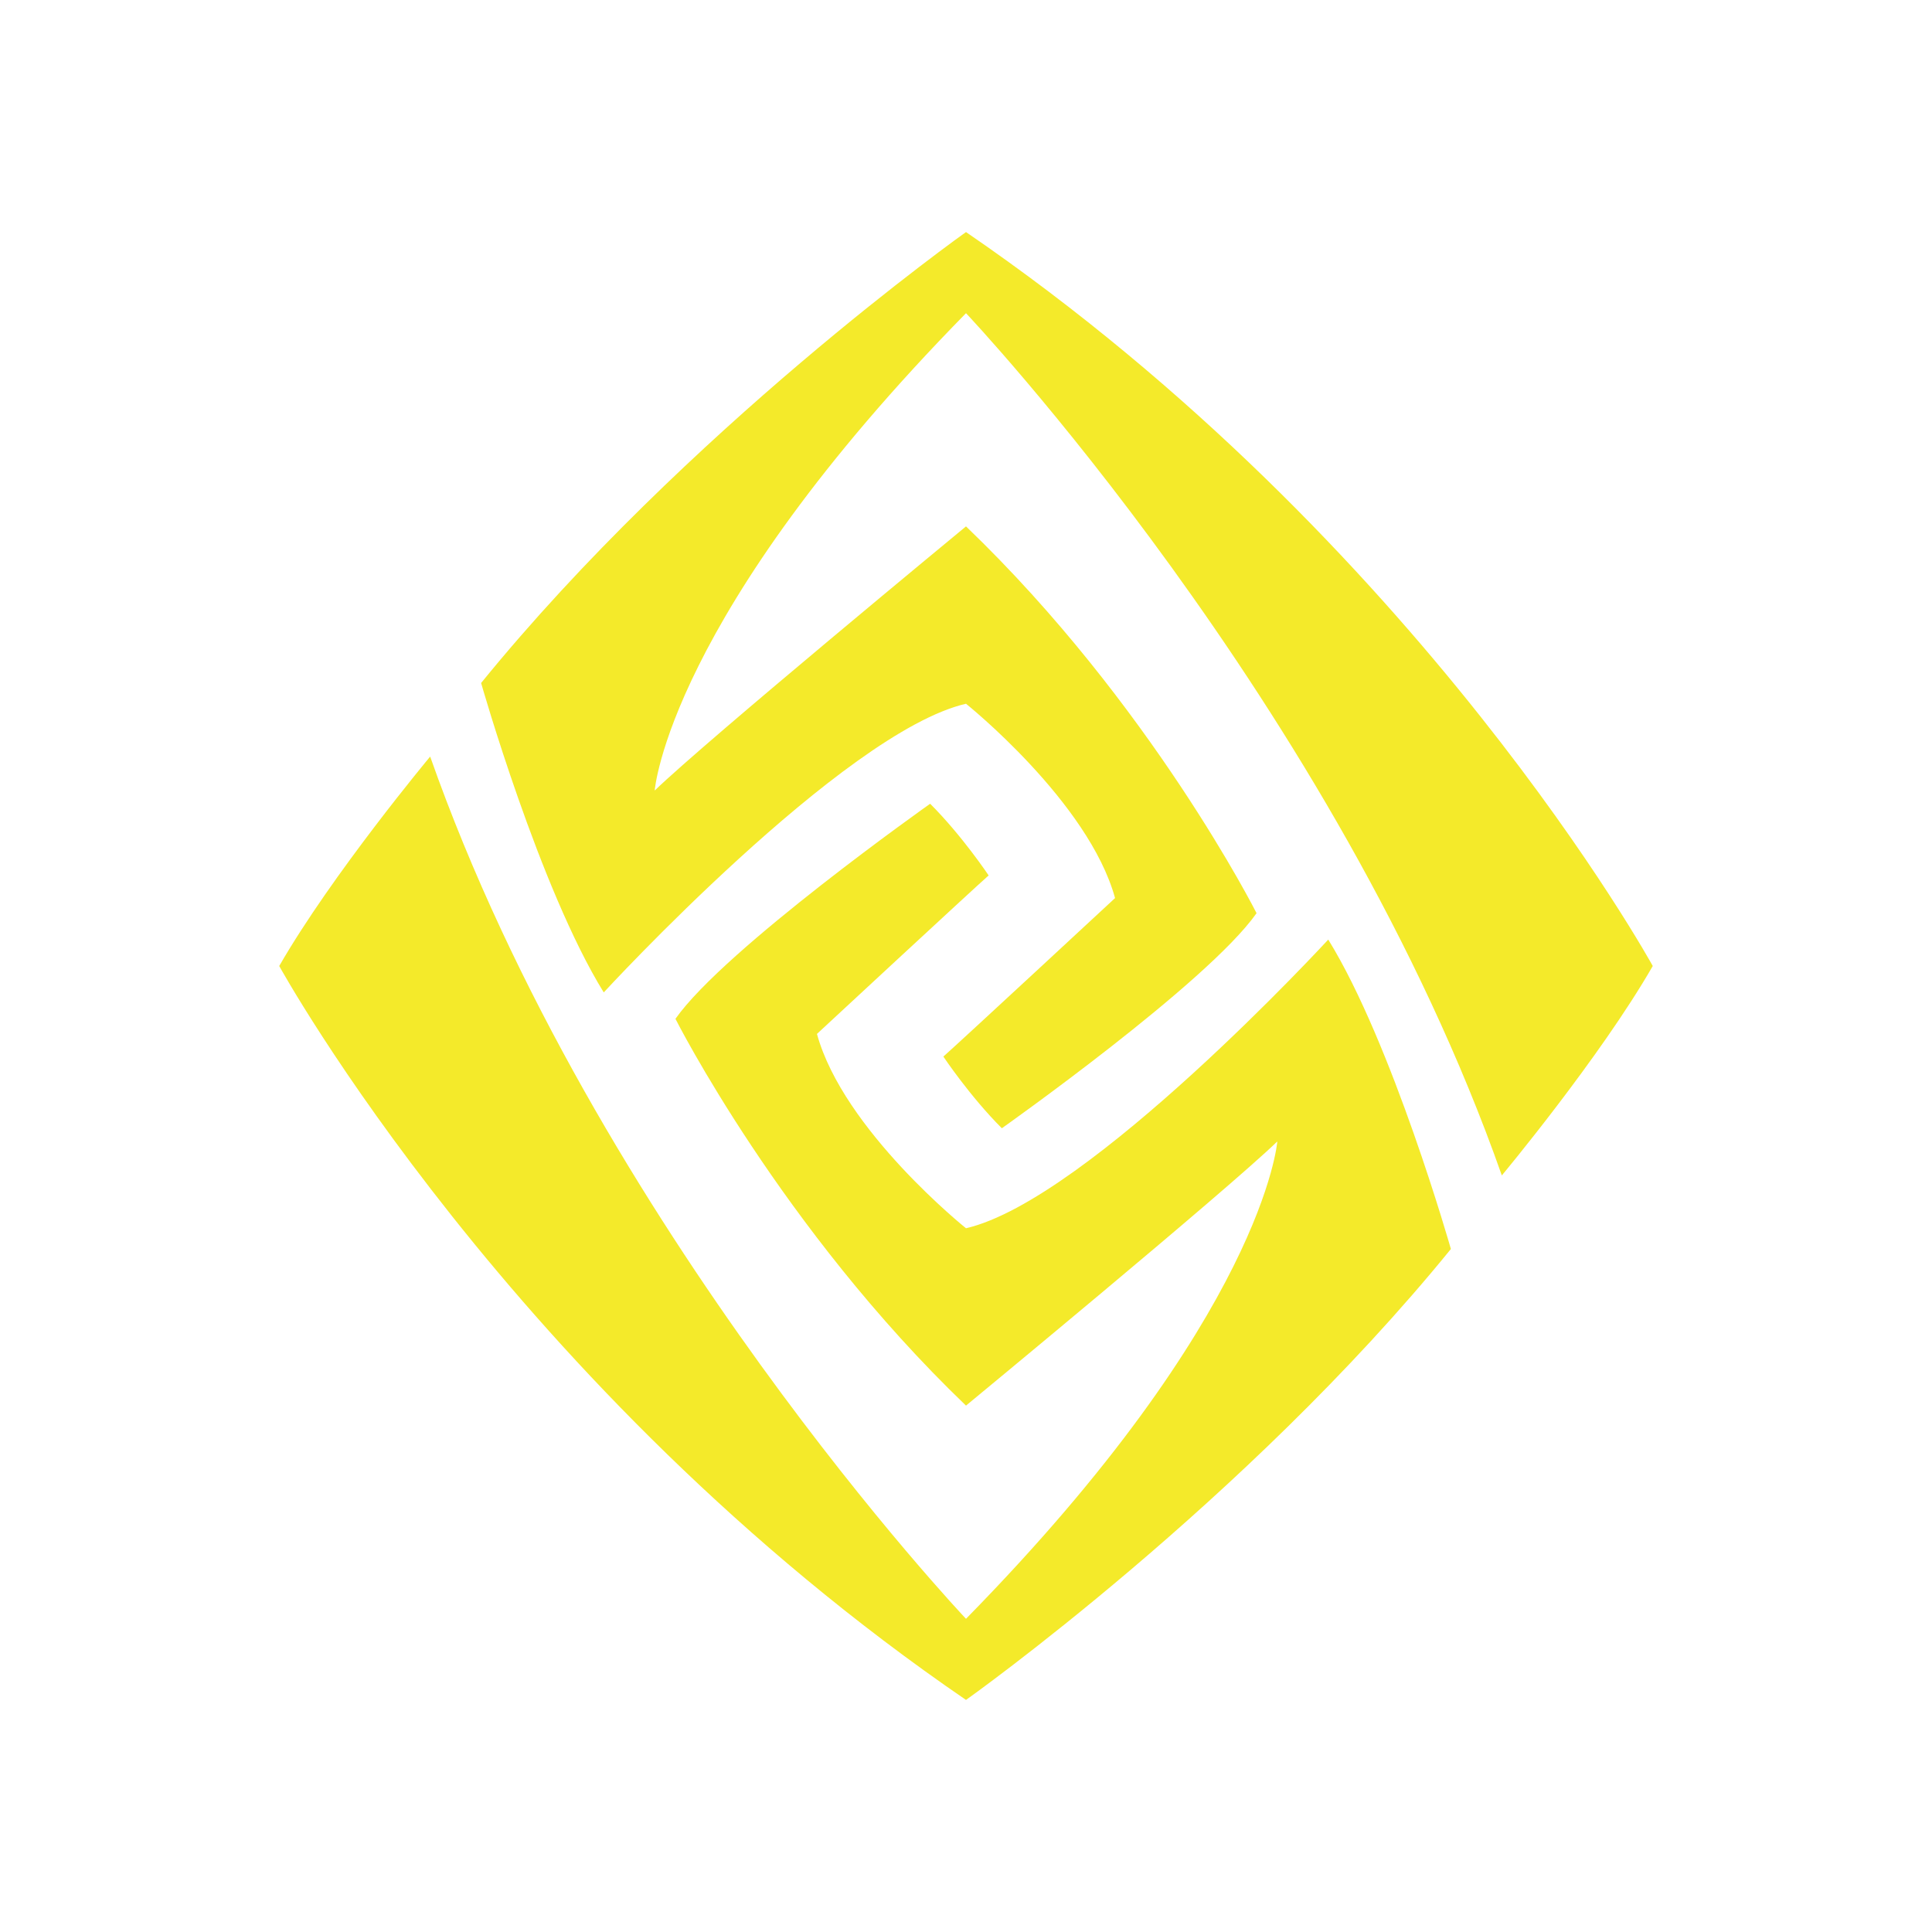
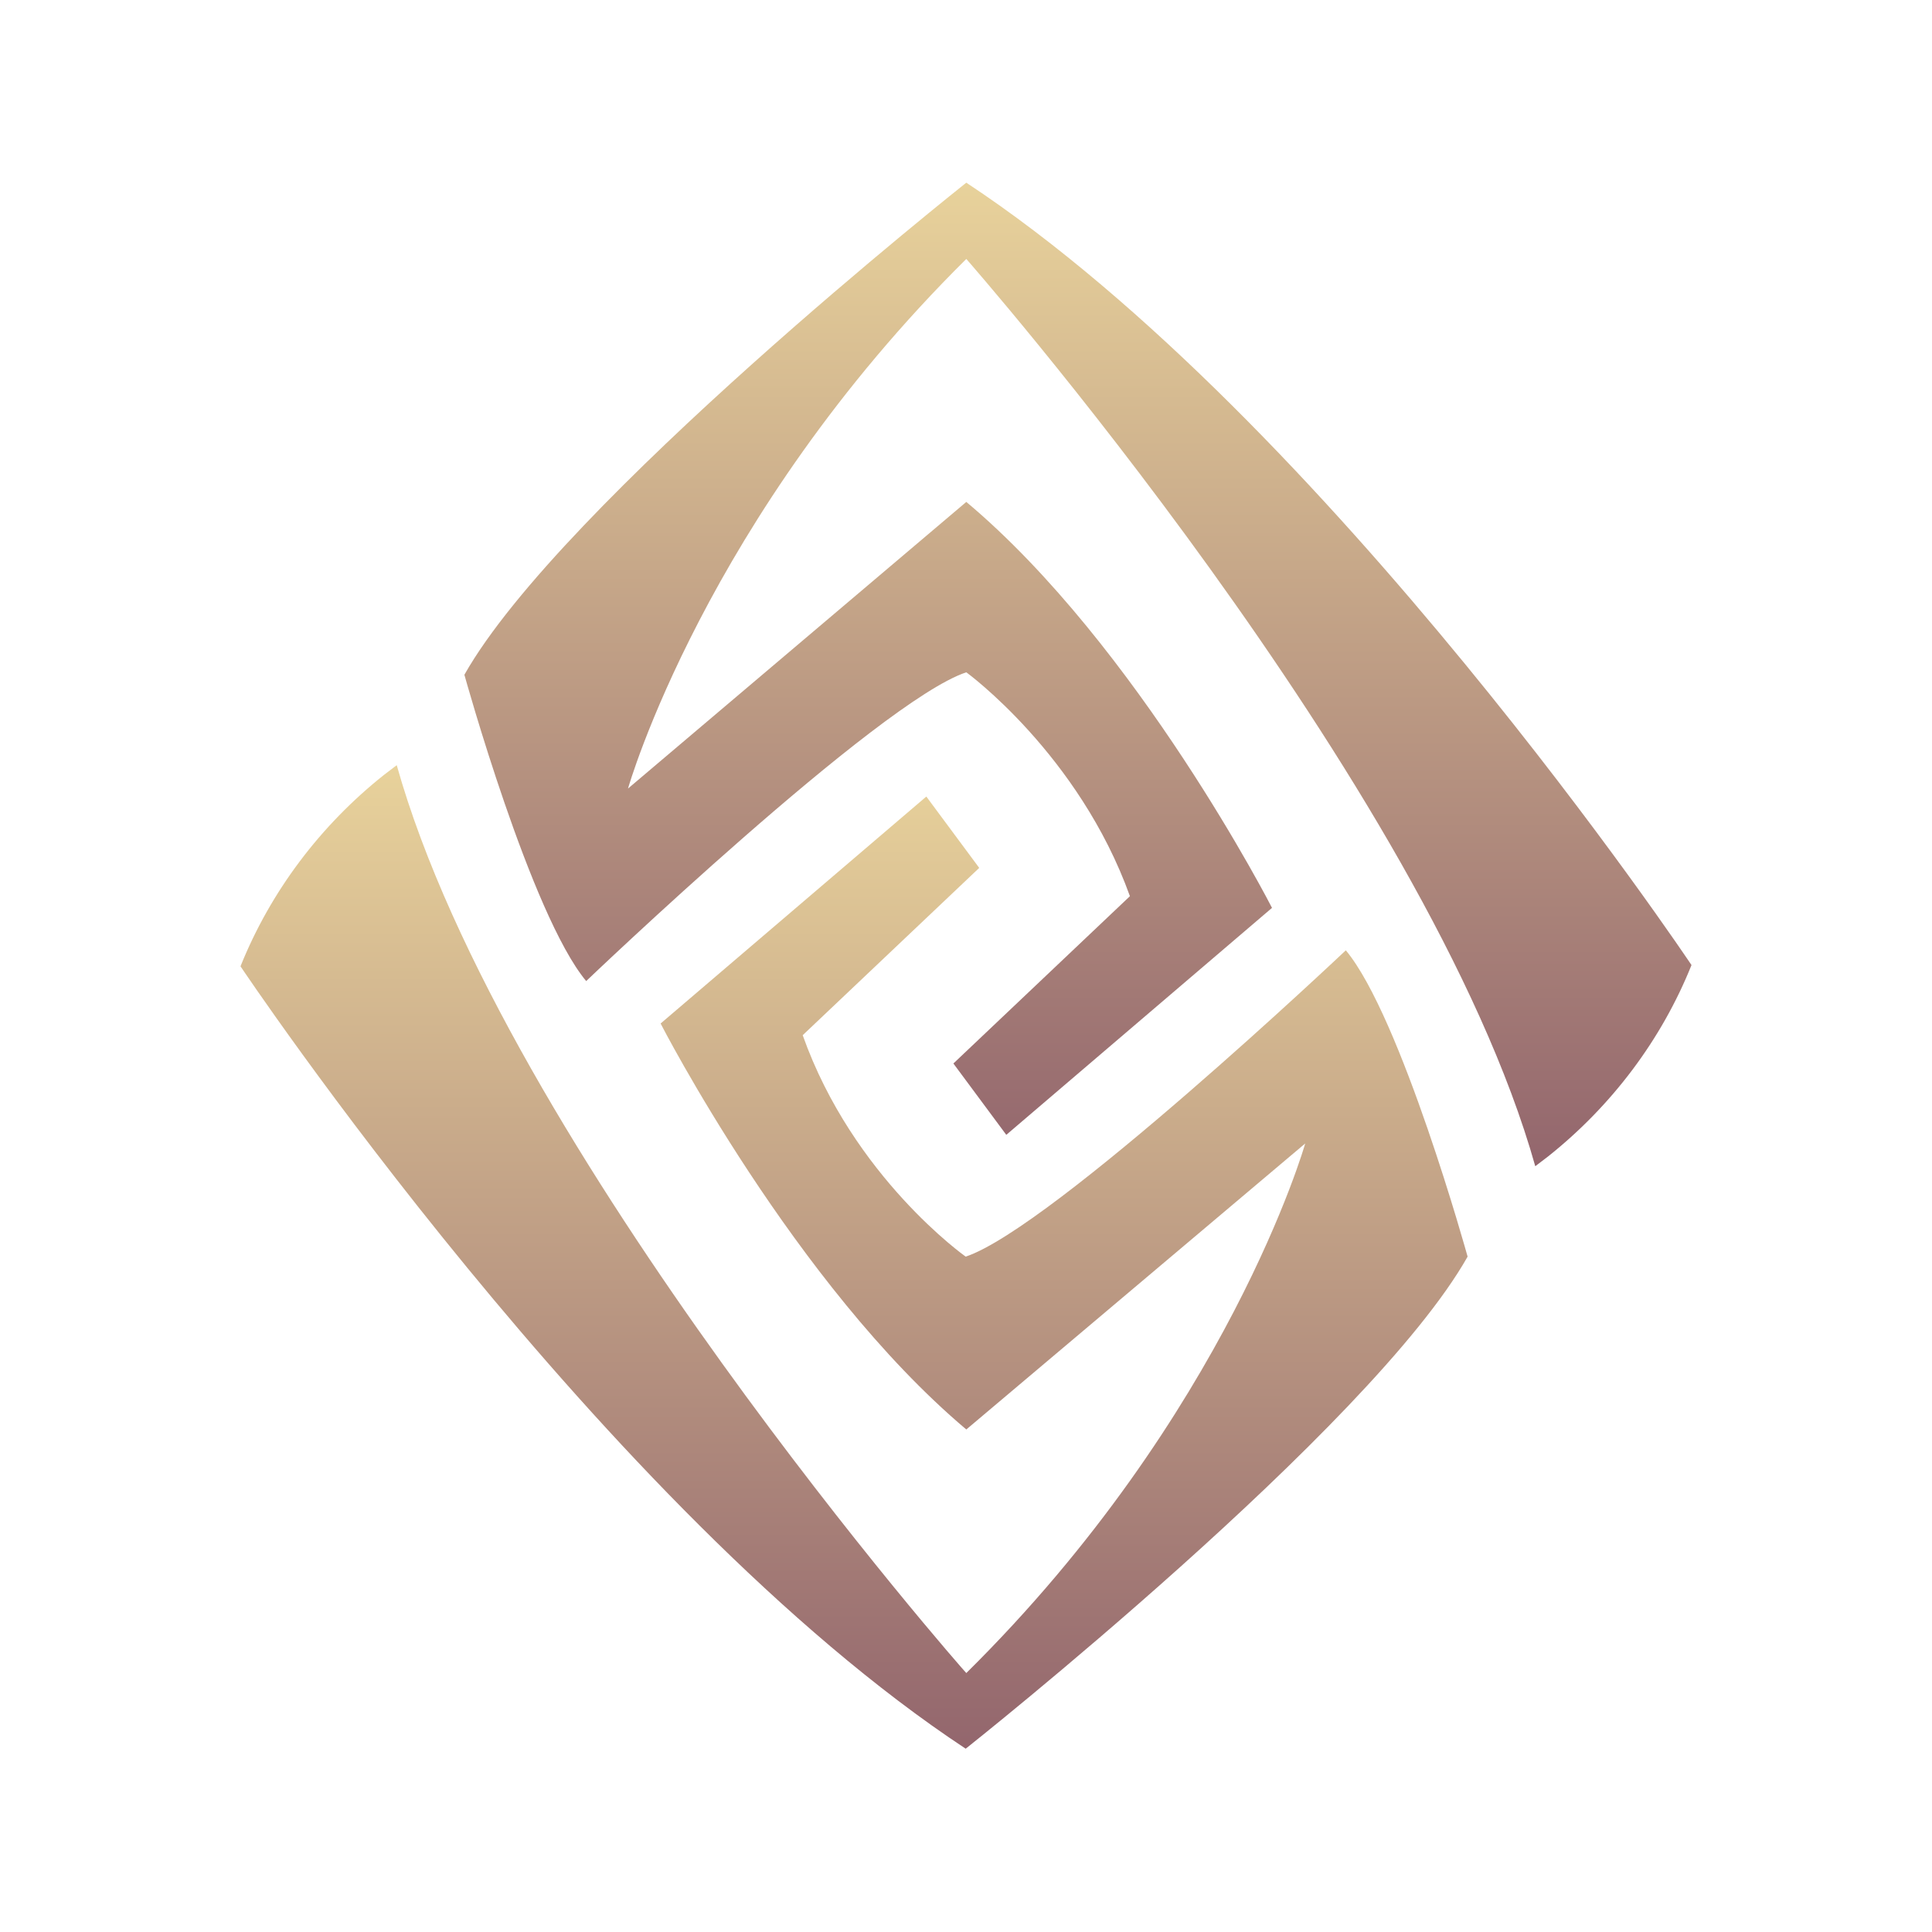
- <svg xmlns="http://www.w3.org/2000/svg" class="icon" width="32px" height="32.00px" viewBox="0 0 1024 1024" version="1.1">
-   <path fill="#f4ea2a" d="M512 123S364 228 255 362c0 0 31 109 65 164 0 0 126.999-138 192-153 0 0 65 52 79 103 0 0-83 77-91 84 0 0 14 21 31 38 0 0 109-77 135-114 0 0-56.001-111-154-205 0 0-137 113-165 140 0 0 6.999-92 165-253 0 0 196 207 284 457 0 0 52-62.334 80-111 0 0-123-224-364-389z" />
-   <path fill="#f4ea2a" d="M512 651s-65-52-79-103c0 0 83-77 91-84 0 0-14-21-31-38 0 0-109 77-135 114 0 0 56.001 111 154 205 0 0 137-113 165-140 0 0-6.999 92-165 253 0 0-196-207-284-457 0 0-52 62.334-80 111 0 0 123 224 364 389 0 0 148-105 257-239 0 0-31-109-65-164 0 0-126.999 138-192 153z" />
+ <svg xmlns="http://www.w3.org/2000/svg" version="1.1" id="Geo" x="0px" y="0px" viewBox="0 0 314.1 314.1" style="enable-background:new 0 0 314.1 314.1;" xml:space="preserve">
+   <style type="text/css">.st0{fill:url(#SVGID_1_)}.st1{fill:url(#SVGID_00000121259478673411486340000012410747939213174198_)}.st2{fill:none}</style>
+   <g id="Livello">
+     <linearGradient id="SVGID_1_" gradientUnits="userSpaceOnUse" x1="175.175" y1="29.73" x2="175.175" y2="189.64">
+       <stop offset="0" style="stop-color:#E8D29B" />
+       <stop offset="1" style="stop-color:#93666D" />
+     </linearGradient>
+     <path class="st0" d="M249.6,189.6l2.1-1.6c10.3-8.2,18.4-18.9,23.3-31.1l0,0c0,0-59.1-88.4-117.9-127.2c0,0-65.9,52.2-81.6,80c0,0,10.8,39,19.8,49.8c0,0,47.6-45.5,61.8-50.2c0,0,18.3,13.3,26.6,36.4l-28.7,27.2l8.6,11.6l43.2-36.9c0,0-21.8-42.6-49.7-66l-55,46.6c0,0,12.5-44,55-86.1C157,42,232.1,127.4,249.6,189.6z" />
+     <linearGradient id="SVGID_00000161621382039201987620000005443475646665107871_" gradientUnits="userSpaceOnUse" x1="138.89" y1="124.44" x2="138.89" y2="284.36">
+       <stop offset="0" style="stop-color:#E8D29B" />
+       <stop offset="1" style="stop-color:#93666D" />
+     </linearGradient>
+     <path style="fill:url(#SVGID_00000161621382039201987620000005443475646665107871_);" d="M64.5,124.4l-2.1,1.6c-10.3,8.2-18.4,18.9-23.3,31.1l0,0c0,0,59.1,88.4,117.9,127.2c0,0,65.9-52.2,81.6-80c0,0-10.8-39-19.8-49.8c0,0-47.7,45.1-61.8,49.8c0,0-18.3-12.9-26.5-36l28.7-27.2l-8.6-11.6l-43.2,36.9c0,0,21.8,42.5,49.7,66l55.1-46.5c0,0-12.5,44-55.1,86.1C157.1,272.1,82,186.7,64.5,124.4z" />
+     <rect class="st2" width="314.1" height="314.1" />
+   </g>
</svg>
